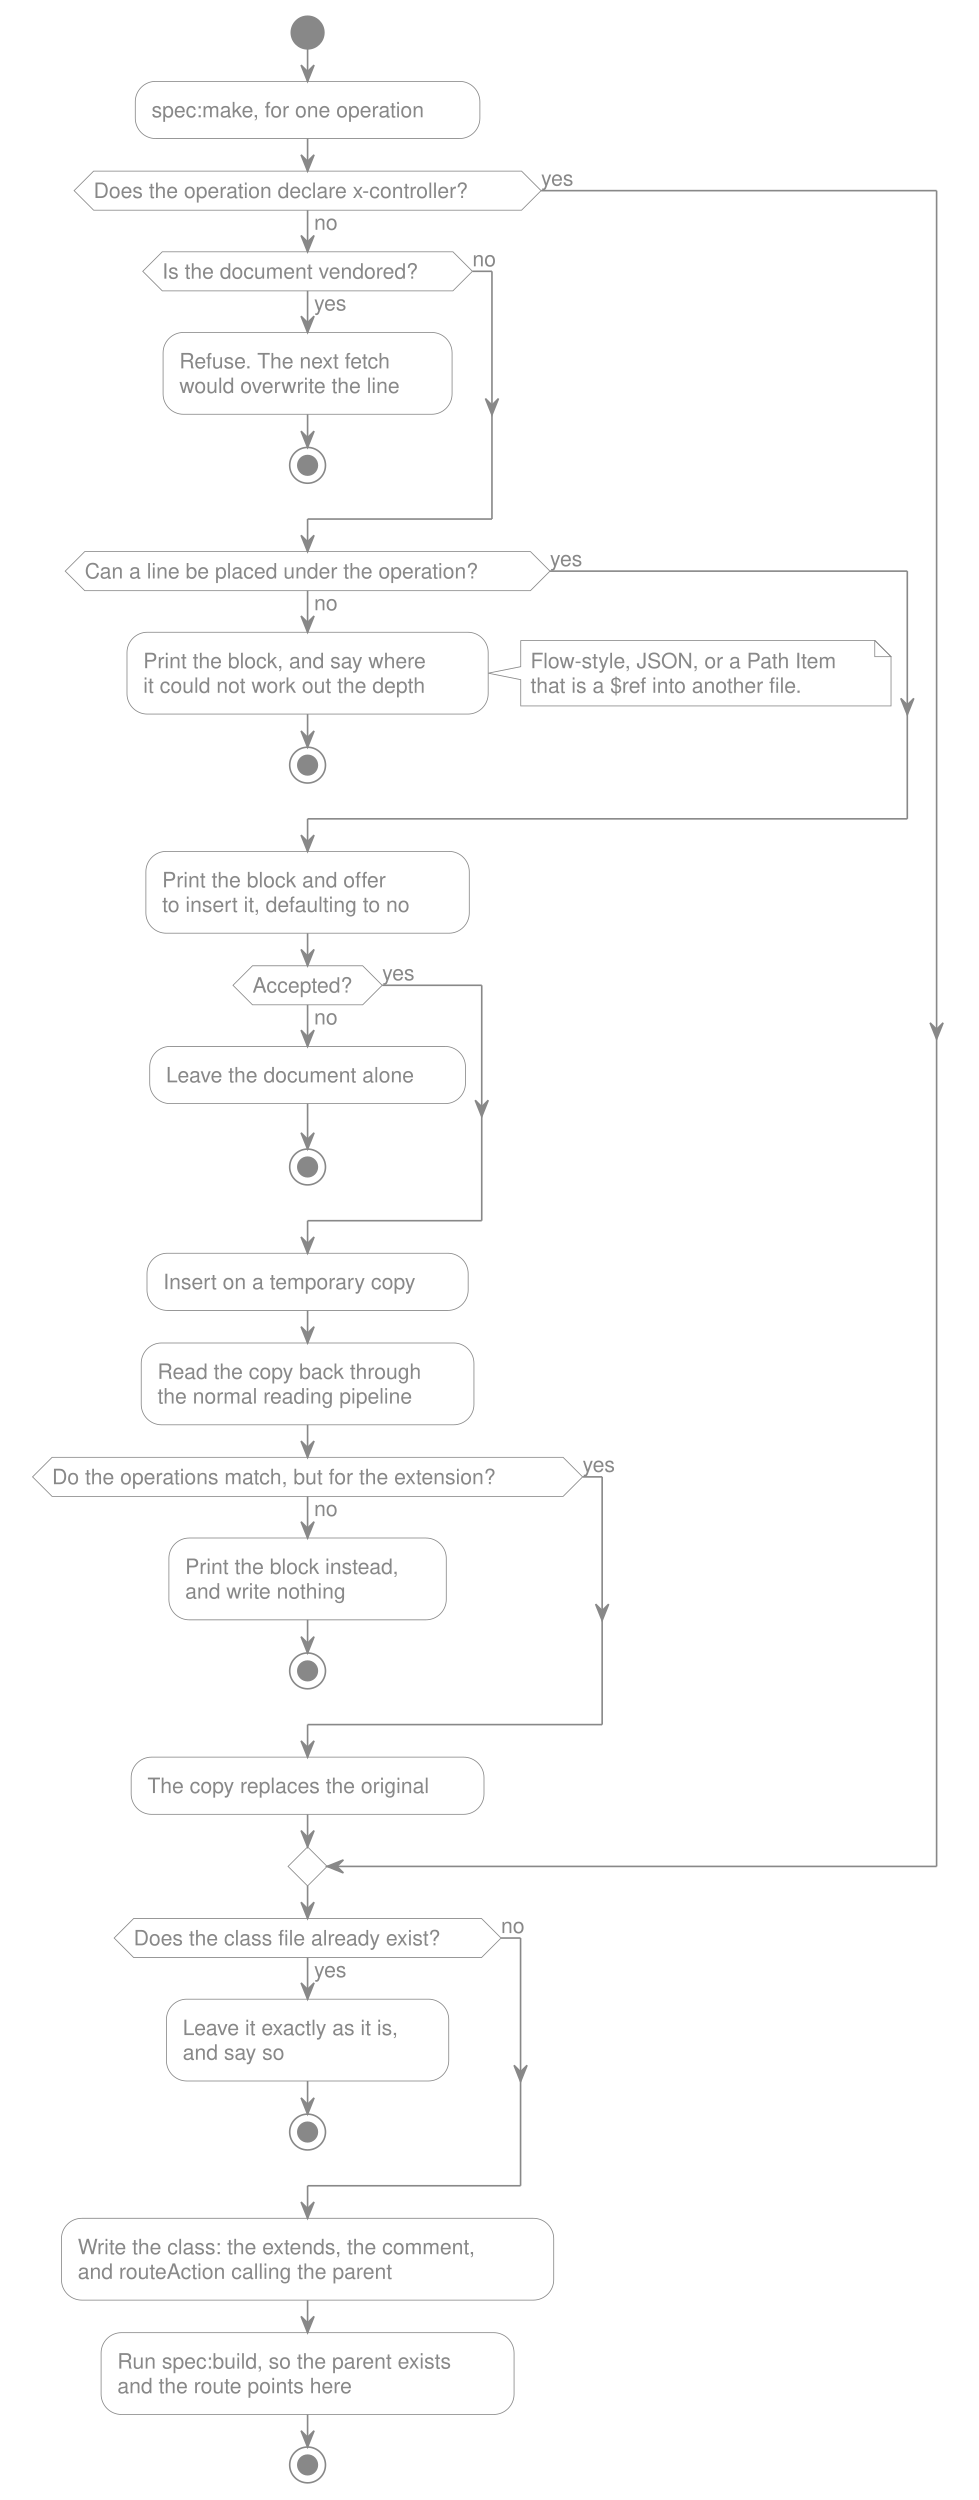
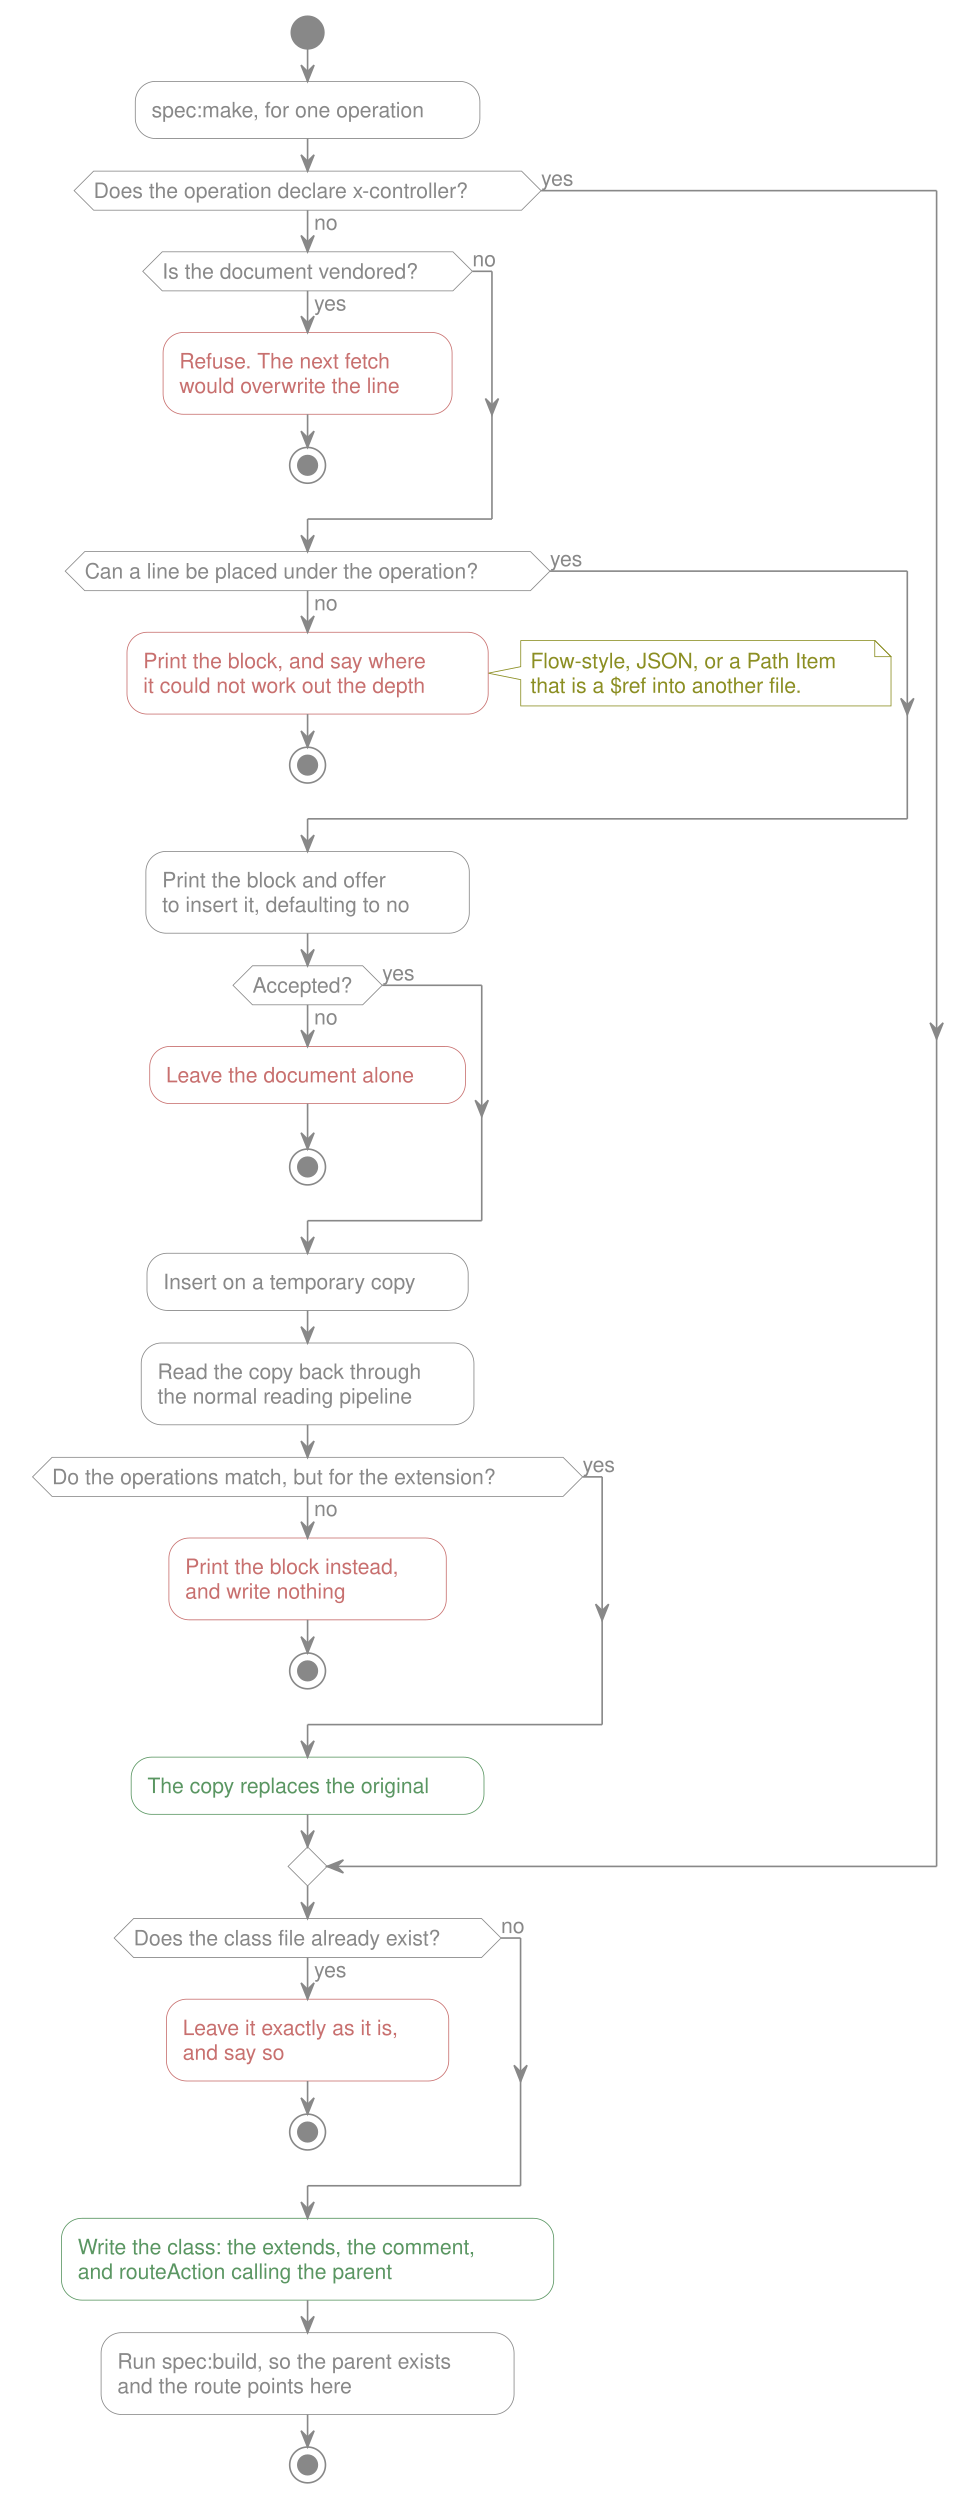
<svg xmlns="http://www.w3.org/2000/svg" contentStyleType="text/css" data-diagram-type="ACTIVITY" height="1536px" preserveAspectRatio="none" style="width:601px;height:1536px;" version="1.1" viewBox="0 0 601 1536" width="601px" zoomAndPan="magnify">
  <defs />
  <g>
    <ellipse cx="188.981" cy="20" fill="#888888" rx="10" ry="10" style="stroke:#888888;stroke-width:1;" />
    <rect fill="none" height="35.133" rx="12.5" ry="12.5" style="stroke:#888888;stroke-width:0.5;" width="211.718" x="83.122" y="50" />
    <text fill="#888888" font-family="Helvetica" font-size="13" lengthAdjust="spacing" textLength="191.718" x="93.122" y="72.067">spec:make, for one operation</text>
-     <rect fill="none" height="50.266" rx="12.5" ry="12.5" style="stroke:#888888;stroke-width:0.5;" width="177.555" x="100.203" y="204.266" />
-     <text fill="#888888" font-family="Helvetica" font-size="13" lengthAdjust="spacing" textLength="147.412" x="110.203" y="226.333">Refuse. The next fetch</text>
-     <text fill="#888888" font-family="Helvetica" font-size="13" lengthAdjust="spacing" textLength="157.555" x="110.203" y="241.465">would overwrite the line</text>
+     <rect fill="none" height="50.266" rx="12.5" ry="12.5" style="stroke:#C8706F;stroke-width:0.5;" width="177.555" x="100.203" y="204.266" />
+     <text fill="#C8706F" font-family="Helvetica" font-size="13" lengthAdjust="spacing" textLength="147.412" x="110.203" y="226.333">Refuse. The next fetch</text>
+     <text fill="#C8706F" font-family="Helvetica" font-size="13" lengthAdjust="spacing" textLength="157.555" x="110.203" y="241.465">would overwrite the line</text>
    <ellipse cx="188.981" cy="285.898" fill="none" rx="11" ry="11" style="stroke:#888888;stroke-width:1;" />
    <ellipse cx="188.981" cy="285.898" fill="#888888" rx="6" ry="6" style="stroke:#888888;stroke-width:1;" />
    <polygon fill="none" points="99.701,154.699,278.26,154.699,290.26,166.699,278.26,178.699,99.701,178.699,87.701,166.699,99.701,154.699" style="stroke:#888888;stroke-width:0.5;" />
    <text fill="#888888" font-family="Helvetica" font-size="13" lengthAdjust="spacing" textLength="22.464" x="192.981" y="190.766">yes</text>
    <text fill="#888888" font-family="Helvetica" font-size="13" lengthAdjust="spacing" textLength="178.56" x="99.701" y="171.2">Is the document vendored?</text>
    <text fill="#888888" font-family="Helvetica" font-size="13" lengthAdjust="spacing" textLength="16.193" x="290.26" y="163.633">no</text>
-     <path d="M319.94,393.465 L319.94,409.598 L299.94,413.598 L319.94,417.598 L319.94,433.731 A0,0 0 0 0 319.94,433.731 L547.448,433.731 A0,0 0 0 0 547.448,433.731 L547.448,403.465 L537.448,393.465 L319.94,393.465 A0,0 0 0 0 319.94,393.465" fill="none" style="stroke:#888888;stroke-width:0.5;" />
-     <path d="M537.448,393.465 L537.448,403.465 L547.448,403.465 L537.448,393.465" fill="none" style="stroke:#888888;stroke-width:0.5;" />
-     <text fill="#888888" font-family="Helvetica" font-size="13" lengthAdjust="spacing" textLength="206.508" x="325.94" y="410.532">Flow-style, JSON, or a Path Item</text>
-     <text fill="#888888" font-family="Helvetica" font-size="13" lengthAdjust="spacing" textLength="195.406" x="325.94" y="425.665">that is a $ref into another file.</text>
-     <rect fill="none" height="50.266" rx="12.5" ry="12.5" style="stroke:#888888;stroke-width:0.5;" width="221.919" x="78.021" y="388.465" />
-     <text fill="#888888" font-family="Helvetica" font-size="13" lengthAdjust="spacing" textLength="197.856" x="88.021" y="410.532">Print the block, and say where</text>
-     <text fill="#888888" font-family="Helvetica" font-size="13" lengthAdjust="spacing" textLength="201.919" x="88.021" y="425.665">it could not work out the depth</text>
+     <path d="M319.94,393.465 L319.94,409.598 L299.94,413.598 L319.94,417.598 L319.94,433.731 A0,0 0 0 0 319.94,433.731 L547.448,433.731 A0,0 0 0 0 547.448,433.731 L547.448,403.465 L537.448,393.465 L319.94,393.465 A0,0 0 0 0 319.94,393.465" fill="none" style="stroke:#8B8E22;stroke-width:0.5;" />
+     <path d="M537.448,393.465 L537.448,403.465 L547.448,403.465 L537.448,393.465" fill="none" style="stroke:#8B8E22;stroke-width:0.5;" />
+     <text fill="#8B8E22" font-family="Helvetica" font-size="13" lengthAdjust="spacing" textLength="206.508" x="325.94" y="410.532">Flow-style, JSON, or a Path Item</text>
+     <text fill="#8B8E22" font-family="Helvetica" font-size="13" lengthAdjust="spacing" textLength="195.406" x="325.94" y="425.665">that is a $ref into another file.</text>
+     <rect fill="none" height="50.266" rx="12.5" ry="12.5" style="stroke:#C8706F;stroke-width:0.5;" width="221.919" x="78.021" y="388.465" />
+     <text fill="#C8706F" font-family="Helvetica" font-size="13" lengthAdjust="spacing" textLength="197.856" x="88.021" y="410.532">Print the block, and say where</text>
+     <text fill="#C8706F" font-family="Helvetica" font-size="13" lengthAdjust="spacing" textLength="201.919" x="88.021" y="425.665">it could not work out the depth</text>
    <ellipse cx="188.981" cy="470.098" fill="none" rx="11" ry="11" style="stroke:#888888;stroke-width:1;" />
    <ellipse cx="188.981" cy="470.098" fill="#888888" rx="6" ry="6" style="stroke:#888888;stroke-width:1;" />
    <polygon fill="none" points="52.062,338.898,325.9,338.898,337.9,350.898,325.9,362.898,52.062,362.898,40.062,350.898,52.062,338.898" style="stroke:#888888;stroke-width:0.5;" />
    <text fill="#888888" font-family="Helvetica" font-size="13" lengthAdjust="spacing" textLength="16.193" x="192.981" y="374.965">no</text>
    <text fill="#888888" font-family="Helvetica" font-size="13" lengthAdjust="spacing" textLength="273.838" x="52.062" y="355.399">Can a line be placed under the operation?</text>
    <text fill="#888888" font-family="Helvetica" font-size="13" lengthAdjust="spacing" textLength="22.464" x="337.9" y="347.832">yes</text>
    <rect fill="none" height="50.266" rx="12.5" ry="12.5" style="stroke:#888888;stroke-width:0.5;" width="198.706" x="89.628" y="523.098" />
    <text fill="#888888" font-family="Helvetica" font-size="13" lengthAdjust="spacing" textLength="157.397" x="99.628" y="545.165">Print the block and offer</text>
    <text fill="#888888" font-family="Helvetica" font-size="13" lengthAdjust="spacing" textLength="178.706" x="99.628" y="560.297">to insert it, defaulting to no</text>
-     <rect fill="none" height="35.133" rx="12.5" ry="12.5" style="stroke:#888888;stroke-width:0.5;" width="193.989" x="91.986" y="642.93" />
-     <text fill="#888888" font-family="Helvetica" font-size="13" lengthAdjust="spacing" textLength="173.989" x="101.986" y="664.997">Leave the document alone</text>
+     <rect fill="none" height="35.133" rx="12.5" ry="12.5" style="stroke:#C8706F;stroke-width:0.5;" width="193.989" x="91.986" y="642.93" />
+     <text fill="#C8706F" font-family="Helvetica" font-size="13" lengthAdjust="spacing" textLength="173.989" x="101.986" y="664.997">Leave the document alone</text>
    <ellipse cx="188.981" cy="716.996" fill="none" rx="11" ry="11" style="stroke:#888888;stroke-width:1;" />
    <ellipse cx="188.981" cy="716.996" fill="#888888" rx="6" ry="6" style="stroke:#888888;stroke-width:1;" />
    <polygon fill="none" points="155.138,593.363,222.823,593.363,234.823,605.363,222.823,617.363,155.138,617.363,143.138,605.363,155.138,593.363" style="stroke:#888888;stroke-width:0.5;" />
    <text fill="#888888" font-family="Helvetica" font-size="13" lengthAdjust="spacing" textLength="16.193" x="192.981" y="629.43">no</text>
    <text fill="#888888" font-family="Helvetica" font-size="13" lengthAdjust="spacing" textLength="67.685" x="155.138" y="609.864">Accepted?</text>
    <text fill="#888888" font-family="Helvetica" font-size="13" lengthAdjust="spacing" textLength="22.464" x="234.823" y="602.297">yes</text>
    <rect fill="none" height="35.133" rx="12.5" ry="12.5" style="stroke:#888888;stroke-width:0.5;" width="197.334" x="90.314" y="769.996" />
    <text fill="#888888" font-family="Helvetica" font-size="13" lengthAdjust="spacing" textLength="177.334" x="100.314" y="792.063">Insert on a temporary copy</text>
    <rect fill="none" height="50.266" rx="12.5" ry="12.5" style="stroke:#888888;stroke-width:0.5;" width="204.418" x="86.772" y="825.129" />
    <text fill="#888888" font-family="Helvetica" font-size="13" lengthAdjust="spacing" textLength="184.418" x="96.772" y="847.196">Read the copy back through</text>
    <text fill="#888888" font-family="Helvetica" font-size="13" lengthAdjust="spacing" textLength="180.75" x="96.772" y="862.329">the normal reading pipeline</text>
-     <rect fill="none" height="50.266" rx="12.5" ry="12.5" style="stroke:#888888;stroke-width:0.5;" width="170.427" x="103.767" y="944.961" />
-     <text fill="#888888" font-family="Helvetica" font-size="13" lengthAdjust="spacing" textLength="150.427" x="113.767" y="967.028">Print the block instead,</text>
-     <text fill="#888888" font-family="Helvetica" font-size="13" lengthAdjust="spacing" textLength="115.039" x="113.767" y="982.161">and write nothing</text>
+     <rect fill="none" height="50.266" rx="12.5" ry="12.5" style="stroke:#C8706F;stroke-width:0.5;" width="170.427" x="103.767" y="944.961" />
+     <text fill="#C8706F" font-family="Helvetica" font-size="13" lengthAdjust="spacing" textLength="150.427" x="113.767" y="967.028">Print the block instead,</text>
+     <text fill="#C8706F" font-family="Helvetica" font-size="13" lengthAdjust="spacing" textLength="115.039" x="113.767" y="982.161">and write nothing</text>
    <ellipse cx="188.981" cy="1026.594" fill="none" rx="11" ry="11" style="stroke:#888888;stroke-width:1;" />
    <ellipse cx="188.981" cy="1026.594" fill="#888888" rx="6" ry="6" style="stroke:#888888;stroke-width:1;" />
    <polygon fill="none" points="32,895.394,345.961,895.394,357.961,907.394,345.961,919.394,32,919.394,20,907.394,32,895.394" style="stroke:#888888;stroke-width:0.5;" />
    <text fill="#888888" font-family="Helvetica" font-size="13" lengthAdjust="spacing" textLength="16.193" x="192.981" y="931.461">no</text>
    <text fill="#888888" font-family="Helvetica" font-size="13" lengthAdjust="spacing" textLength="313.961" x="32" y="911.895">Do the operations match, but for the extension?</text>
    <text fill="#888888" font-family="Helvetica" font-size="13" lengthAdjust="spacing" textLength="22.464" x="357.961" y="904.329">yes</text>
-     <rect fill="none" height="35.133" rx="12.5" ry="12.5" style="stroke:#888888;stroke-width:0.5;" width="216.771" x="80.595" y="1079.594" />
-     <text fill="#888888" font-family="Helvetica" font-size="13" lengthAdjust="spacing" textLength="196.771" x="90.595" y="1101.661">The copy replaces the original</text>
+     <rect fill="none" height="35.133" rx="12.5" ry="12.5" style="stroke:#5A9662;stroke-width:0.5;" width="216.771" x="80.595" y="1079.594" />
+     <text fill="#5A9662" font-family="Helvetica" font-size="13" lengthAdjust="spacing" textLength="196.771" x="90.595" y="1101.661">The copy replaces the original</text>
    <polygon fill="none" points="57.521,105.133,320.441,105.133,332.441,117.133,320.441,129.133,57.521,129.133,45.521,117.133,57.521,105.133" style="stroke:#888888;stroke-width:0.5;" />
    <text fill="#888888" font-family="Helvetica" font-size="13" lengthAdjust="spacing" textLength="16.193" x="192.981" y="141.2">no</text>
    <text fill="#888888" font-family="Helvetica" font-size="13" lengthAdjust="spacing" textLength="262.92" x="57.521" y="121.633">Does the operation declare x-controller?</text>
    <text fill="#888888" font-family="Helvetica" font-size="13" lengthAdjust="spacing" textLength="22.464" x="332.441" y="114.067">yes</text>
    <polygon fill="none" points="188.981,1134.727,200.981,1146.727,188.981,1158.727,176.981,1146.727,188.981,1134.727" style="stroke:#888888;stroke-width:0.5;" />
-     <rect fill="none" height="50.266" rx="12.5" ry="12.5" style="stroke:#888888;stroke-width:0.5;" width="173.442" x="102.26" y="1228.293" />
-     <text fill="#888888" font-family="Helvetica" font-size="13" lengthAdjust="spacing" textLength="153.442" x="112.26" y="1250.36">Leave it exactly as it is,</text>
-     <text fill="#888888" font-family="Helvetica" font-size="13" lengthAdjust="spacing" textLength="69.881" x="112.26" y="1265.493">and say so</text>
+     <rect fill="none" height="50.266" rx="12.5" ry="12.5" style="stroke:#C8706F;stroke-width:0.5;" width="173.442" x="102.26" y="1228.293" />
+     <text fill="#C8706F" font-family="Helvetica" font-size="13" lengthAdjust="spacing" textLength="153.442" x="112.26" y="1250.36">Leave it exactly as it is,</text>
+     <text fill="#C8706F" font-family="Helvetica" font-size="13" lengthAdjust="spacing" textLength="69.881" x="112.26" y="1265.493">and say so</text>
    <ellipse cx="188.981" cy="1309.926" fill="none" rx="11" ry="11" style="stroke:#888888;stroke-width:1;" />
    <ellipse cx="188.981" cy="1309.926" fill="#888888" rx="6" ry="6" style="stroke:#888888;stroke-width:1;" />
    <polygon fill="none" points="82.127,1178.727,295.834,1178.727,307.834,1190.727,295.834,1202.727,82.127,1202.727,70.127,1190.727,82.127,1178.727" style="stroke:#888888;stroke-width:0.5;" />
    <text fill="#888888" font-family="Helvetica" font-size="13" lengthAdjust="spacing" textLength="22.464" x="192.981" y="1214.793">yes</text>
    <text fill="#888888" font-family="Helvetica" font-size="13" lengthAdjust="spacing" textLength="213.707" x="82.127" y="1195.227">Does the class file already exist?</text>
    <text fill="#888888" font-family="Helvetica" font-size="13" lengthAdjust="spacing" textLength="16.193" x="307.834" y="1187.661">no</text>
-     <rect fill="none" height="50.266" rx="12.5" ry="12.5" style="stroke:#888888;stroke-width:0.5;" width="302.433" x="37.764" y="1362.926" />
-     <text fill="#888888" font-family="Helvetica" font-size="13" lengthAdjust="spacing" textLength="282.433" x="47.764" y="1384.993">Write the class: the extends, the comment,</text>
-     <text fill="#888888" font-family="Helvetica" font-size="13" lengthAdjust="spacing" textLength="223.234" x="47.764" y="1400.126">and routeAction calling the parent</text>
+     <rect fill="none" height="50.266" rx="12.5" ry="12.5" style="stroke:#5A9662;stroke-width:0.5;" width="302.433" x="37.764" y="1362.926" />
+     <text fill="#5A9662" font-family="Helvetica" font-size="13" lengthAdjust="spacing" textLength="282.433" x="47.764" y="1384.993">Write the class: the extends, the comment,</text>
+     <text fill="#5A9662" font-family="Helvetica" font-size="13" lengthAdjust="spacing" textLength="223.234" x="47.764" y="1400.126">and routeAction calling the parent</text>
    <rect fill="none" height="50.266" rx="12.5" ry="12.5" style="stroke:#888888;stroke-width:0.5;" width="253.727" x="62.117" y="1433.191" />
    <text fill="#888888" font-family="Helvetica" font-size="13" lengthAdjust="spacing" textLength="233.727" x="72.117" y="1455.258">Run spec:build, so the parent exists</text>
    <text fill="#888888" font-family="Helvetica" font-size="13" lengthAdjust="spacing" textLength="166.461" x="72.117" y="1470.391">and the route points here</text>
    <ellipse cx="188.981" cy="1514.457" fill="none" rx="11" ry="11" style="stroke:#888888;stroke-width:1;" />
    <ellipse cx="188.981" cy="1514.457" fill="#888888" rx="6" ry="6" style="stroke:#888888;stroke-width:1;" />
    <line style="stroke:#888888;stroke-width:1;" x1="188.981" x2="188.981" y1="30" y2="50" />
    <polygon fill="#888888" points="184.981,40,188.981,50,192.981,40,188.981,44" style="stroke:#888888;stroke-width:1;" />
    <line style="stroke:#888888;stroke-width:1;" x1="188.981" x2="188.981" y1="254.531" y2="274.898" />
    <polygon fill="#888888" points="184.981,264.898,188.981,274.898,192.981,264.898,188.981,268.898" style="stroke:#888888;stroke-width:1;" />
    <line style="stroke:#888888;stroke-width:1;" x1="188.981" x2="188.981" y1="178.699" y2="204.266" />
    <polygon fill="#888888" points="184.981,194.266,188.981,204.266,192.981,194.266,188.981,198.266" style="stroke:#888888;stroke-width:1;" />
    <line style="stroke:#888888;stroke-width:1;" x1="290.26" x2="302.26" y1="166.699" y2="166.699" />
    <polygon fill="#888888" points="298.26,244.898,302.26,254.898,306.26,244.898,302.26,248.898" style="stroke:#888888;stroke-width:1;" />
    <line style="stroke:#888888;stroke-width:1;" x1="302.26" x2="302.26" y1="166.699" y2="318.898" />
    <line style="stroke:#888888;stroke-width:1;" x1="302.26" x2="188.981" y1="318.898" y2="318.898" />
    <line style="stroke:#888888;stroke-width:1;" x1="188.981" x2="188.981" y1="318.898" y2="338.898" />
    <polygon fill="#888888" points="184.981,328.898,188.981,338.898,192.981,328.898,188.981,332.898" style="stroke:#888888;stroke-width:1;" />
    <line style="stroke:#888888;stroke-width:1;" x1="188.981" x2="188.981" y1="438.731" y2="459.098" />
    <polygon fill="#888888" points="184.981,449.098,188.981,459.098,192.981,449.098,188.981,453.098" style="stroke:#888888;stroke-width:1;" />
    <line style="stroke:#888888;stroke-width:1;" x1="188.981" x2="188.981" y1="362.898" y2="388.465" />
    <polygon fill="#888888" points="184.981,378.465,188.981,388.465,192.981,378.465,188.981,382.465" style="stroke:#888888;stroke-width:1;" />
    <line style="stroke:#888888;stroke-width:1;" x1="337.9" x2="557.448" y1="350.898" y2="350.898" />
    <polygon fill="#888888" points="553.448,429.098,557.448,439.098,561.448,429.098,557.448,433.098" style="stroke:#888888;stroke-width:1;" />
    <line style="stroke:#888888;stroke-width:1;" x1="557.448" x2="557.448" y1="350.898" y2="503.098" />
    <line style="stroke:#888888;stroke-width:1;" x1="557.448" x2="188.981" y1="503.098" y2="503.098" />
    <line style="stroke:#888888;stroke-width:1;" x1="188.981" x2="188.981" y1="503.098" y2="523.098" />
    <polygon fill="#888888" points="184.981,513.098,188.981,523.098,192.981,513.098,188.981,517.098" style="stroke:#888888;stroke-width:1;" />
    <line style="stroke:#888888;stroke-width:1;" x1="188.981" x2="188.981" y1="678.062" y2="705.996" />
    <polygon fill="#888888" points="184.981,695.996,188.981,705.996,192.981,695.996,188.981,699.996" style="stroke:#888888;stroke-width:1;" />
    <line style="stroke:#888888;stroke-width:1;" x1="188.981" x2="188.981" y1="617.363" y2="642.93" />
    <polygon fill="#888888" points="184.981,632.93,188.981,642.93,192.981,632.93,188.981,636.93" style="stroke:#888888;stroke-width:1;" />
    <line style="stroke:#888888;stroke-width:1;" x1="234.823" x2="295.975" y1="605.363" y2="605.363" />
    <polygon fill="#888888" points="291.975,675.996,295.975,685.996,299.975,675.996,295.975,679.996" style="stroke:#888888;stroke-width:1;" />
    <line style="stroke:#888888;stroke-width:1;" x1="295.975" x2="295.975" y1="605.363" y2="749.996" />
    <line style="stroke:#888888;stroke-width:1;" x1="295.975" x2="188.981" y1="749.996" y2="749.996" />
    <line style="stroke:#888888;stroke-width:1;" x1="188.981" x2="188.981" y1="749.996" y2="769.996" />
    <polygon fill="#888888" points="184.981,759.996,188.981,769.996,192.981,759.996,188.981,763.996" style="stroke:#888888;stroke-width:1;" />
    <line style="stroke:#888888;stroke-width:1;" x1="188.981" x2="188.981" y1="573.363" y2="593.363" />
    <polygon fill="#888888" points="184.981,583.363,188.981,593.363,192.981,583.363,188.981,587.363" style="stroke:#888888;stroke-width:1;" />
    <line style="stroke:#888888;stroke-width:1;" x1="188.981" x2="188.981" y1="805.129" y2="825.129" />
    <polygon fill="#888888" points="184.981,815.129,188.981,825.129,192.981,815.129,188.981,819.129" style="stroke:#888888;stroke-width:1;" />
    <line style="stroke:#888888;stroke-width:1;" x1="188.981" x2="188.981" y1="995.227" y2="1015.594" />
    <polygon fill="#888888" points="184.981,1005.594,188.981,1015.594,192.981,1005.594,188.981,1009.594" style="stroke:#888888;stroke-width:1;" />
    <line style="stroke:#888888;stroke-width:1;" x1="188.981" x2="188.981" y1="919.394" y2="944.961" />
    <polygon fill="#888888" points="184.981,934.961,188.981,944.961,192.981,934.961,188.981,938.961" style="stroke:#888888;stroke-width:1;" />
    <line style="stroke:#888888;stroke-width:1;" x1="357.961" x2="369.961" y1="907.394" y2="907.394" />
    <polygon fill="#888888" points="365.961,985.594,369.961,995.594,373.961,985.594,369.961,989.594" style="stroke:#888888;stroke-width:1;" />
    <line style="stroke:#888888;stroke-width:1;" x1="369.961" x2="369.961" y1="907.394" y2="1059.594" />
    <line style="stroke:#888888;stroke-width:1;" x1="369.961" x2="188.981" y1="1059.594" y2="1059.594" />
    <line style="stroke:#888888;stroke-width:1;" x1="188.981" x2="188.981" y1="1059.594" y2="1079.594" />
    <polygon fill="#888888" points="184.981,1069.594,188.981,1079.594,192.981,1069.594,188.981,1073.594" style="stroke:#888888;stroke-width:1;" />
    <line style="stroke:#888888;stroke-width:1;" x1="188.981" x2="188.981" y1="875.394" y2="895.394" />
    <polygon fill="#888888" points="184.981,885.394,188.981,895.394,192.981,885.394,188.981,889.394" style="stroke:#888888;stroke-width:1;" />
    <line style="stroke:#888888;stroke-width:1;" x1="188.981" x2="188.981" y1="129.133" y2="154.699" />
    <polygon fill="#888888" points="184.981,144.699,188.981,154.699,192.981,144.699,188.981,148.699" style="stroke:#888888;stroke-width:1;" />
    <line style="stroke:#888888;stroke-width:1;" x1="332.441" x2="575.448" y1="117.133" y2="117.133" />
    <polygon fill="#888888" points="571.448,628.43,575.448,638.43,579.448,628.43,575.448,632.43" style="stroke:#888888;stroke-width:1;" />
    <line style="stroke:#888888;stroke-width:1;" x1="575.448" x2="575.448" y1="117.133" y2="1146.727" />
    <line style="stroke:#888888;stroke-width:1;" x1="575.448" x2="200.981" y1="1146.727" y2="1146.727" />
    <polygon fill="#888888" points="210.981,1142.727,200.981,1146.727,210.981,1150.727,206.981,1146.727" style="stroke:#888888;stroke-width:1;" />
    <line style="stroke:#888888;stroke-width:1;" x1="188.981" x2="188.981" y1="1114.727" y2="1134.727" />
    <polygon fill="#888888" points="184.981,1124.727,188.981,1134.727,192.981,1124.727,188.981,1128.727" style="stroke:#888888;stroke-width:1;" />
    <line style="stroke:#888888;stroke-width:1;" x1="188.981" x2="188.981" y1="85.133" y2="105.133" />
    <polygon fill="#888888" points="184.981,95.133,188.981,105.133,192.981,95.133,188.981,99.133" style="stroke:#888888;stroke-width:1;" />
    <line style="stroke:#888888;stroke-width:1;" x1="188.981" x2="188.981" y1="1278.559" y2="1298.926" />
    <polygon fill="#888888" points="184.981,1288.926,188.981,1298.926,192.981,1288.926,188.981,1292.926" style="stroke:#888888;stroke-width:1;" />
    <line style="stroke:#888888;stroke-width:1;" x1="188.981" x2="188.981" y1="1202.727" y2="1228.293" />
    <polygon fill="#888888" points="184.981,1218.293,188.981,1228.293,192.981,1218.293,188.981,1222.293" style="stroke:#888888;stroke-width:1;" />
    <line style="stroke:#888888;stroke-width:1;" x1="307.834" x2="319.834" y1="1190.727" y2="1190.727" />
    <polygon fill="#888888" points="315.834,1268.926,319.834,1278.926,323.834,1268.926,319.834,1272.926" style="stroke:#888888;stroke-width:1;" />
    <line style="stroke:#888888;stroke-width:1;" x1="319.834" x2="319.834" y1="1190.727" y2="1342.926" />
    <line style="stroke:#888888;stroke-width:1;" x1="319.834" x2="188.981" y1="1342.926" y2="1342.926" />
    <line style="stroke:#888888;stroke-width:1;" x1="188.981" x2="188.981" y1="1342.926" y2="1362.926" />
    <polygon fill="#888888" points="184.981,1352.926,188.981,1362.926,192.981,1352.926,188.981,1356.926" style="stroke:#888888;stroke-width:1;" />
    <line style="stroke:#888888;stroke-width:1;" x1="188.981" x2="188.981" y1="1158.727" y2="1178.727" />
    <polygon fill="#888888" points="184.981,1168.727,188.981,1178.727,192.981,1168.727,188.981,1172.727" style="stroke:#888888;stroke-width:1;" />
    <line style="stroke:#888888;stroke-width:1;" x1="188.981" x2="188.981" y1="1413.191" y2="1433.191" />
    <polygon fill="#888888" points="184.981,1423.191,188.981,1433.191,192.981,1423.191,188.981,1427.191" style="stroke:#888888;stroke-width:1;" />
    <line style="stroke:#888888;stroke-width:1;" x1="188.981" x2="188.981" y1="1483.457" y2="1503.457" />
    <polygon fill="#888888" points="184.981,1493.457,188.981,1503.457,192.981,1493.457,188.981,1497.457" style="stroke:#888888;stroke-width:1;" />
  </g>
</svg>
